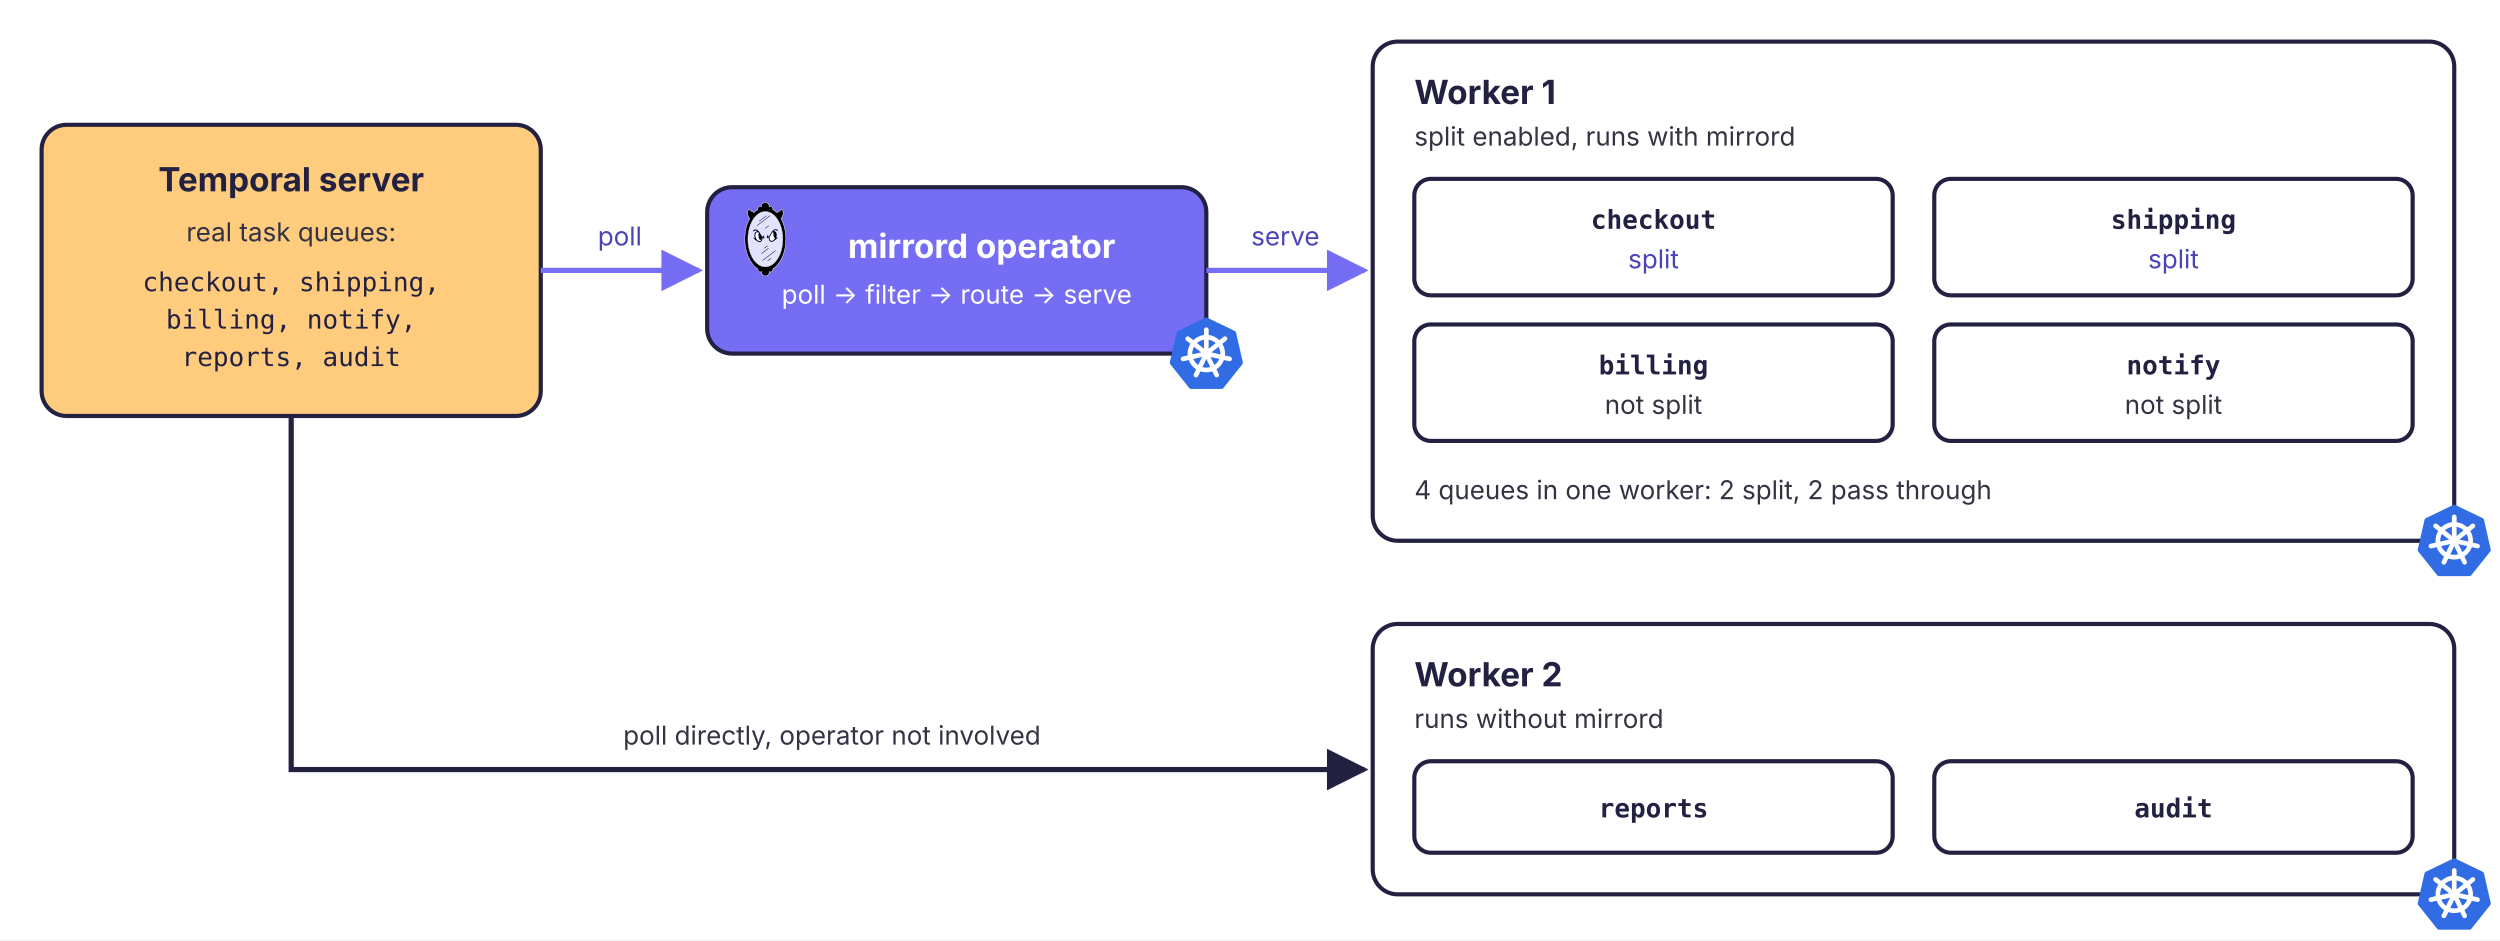
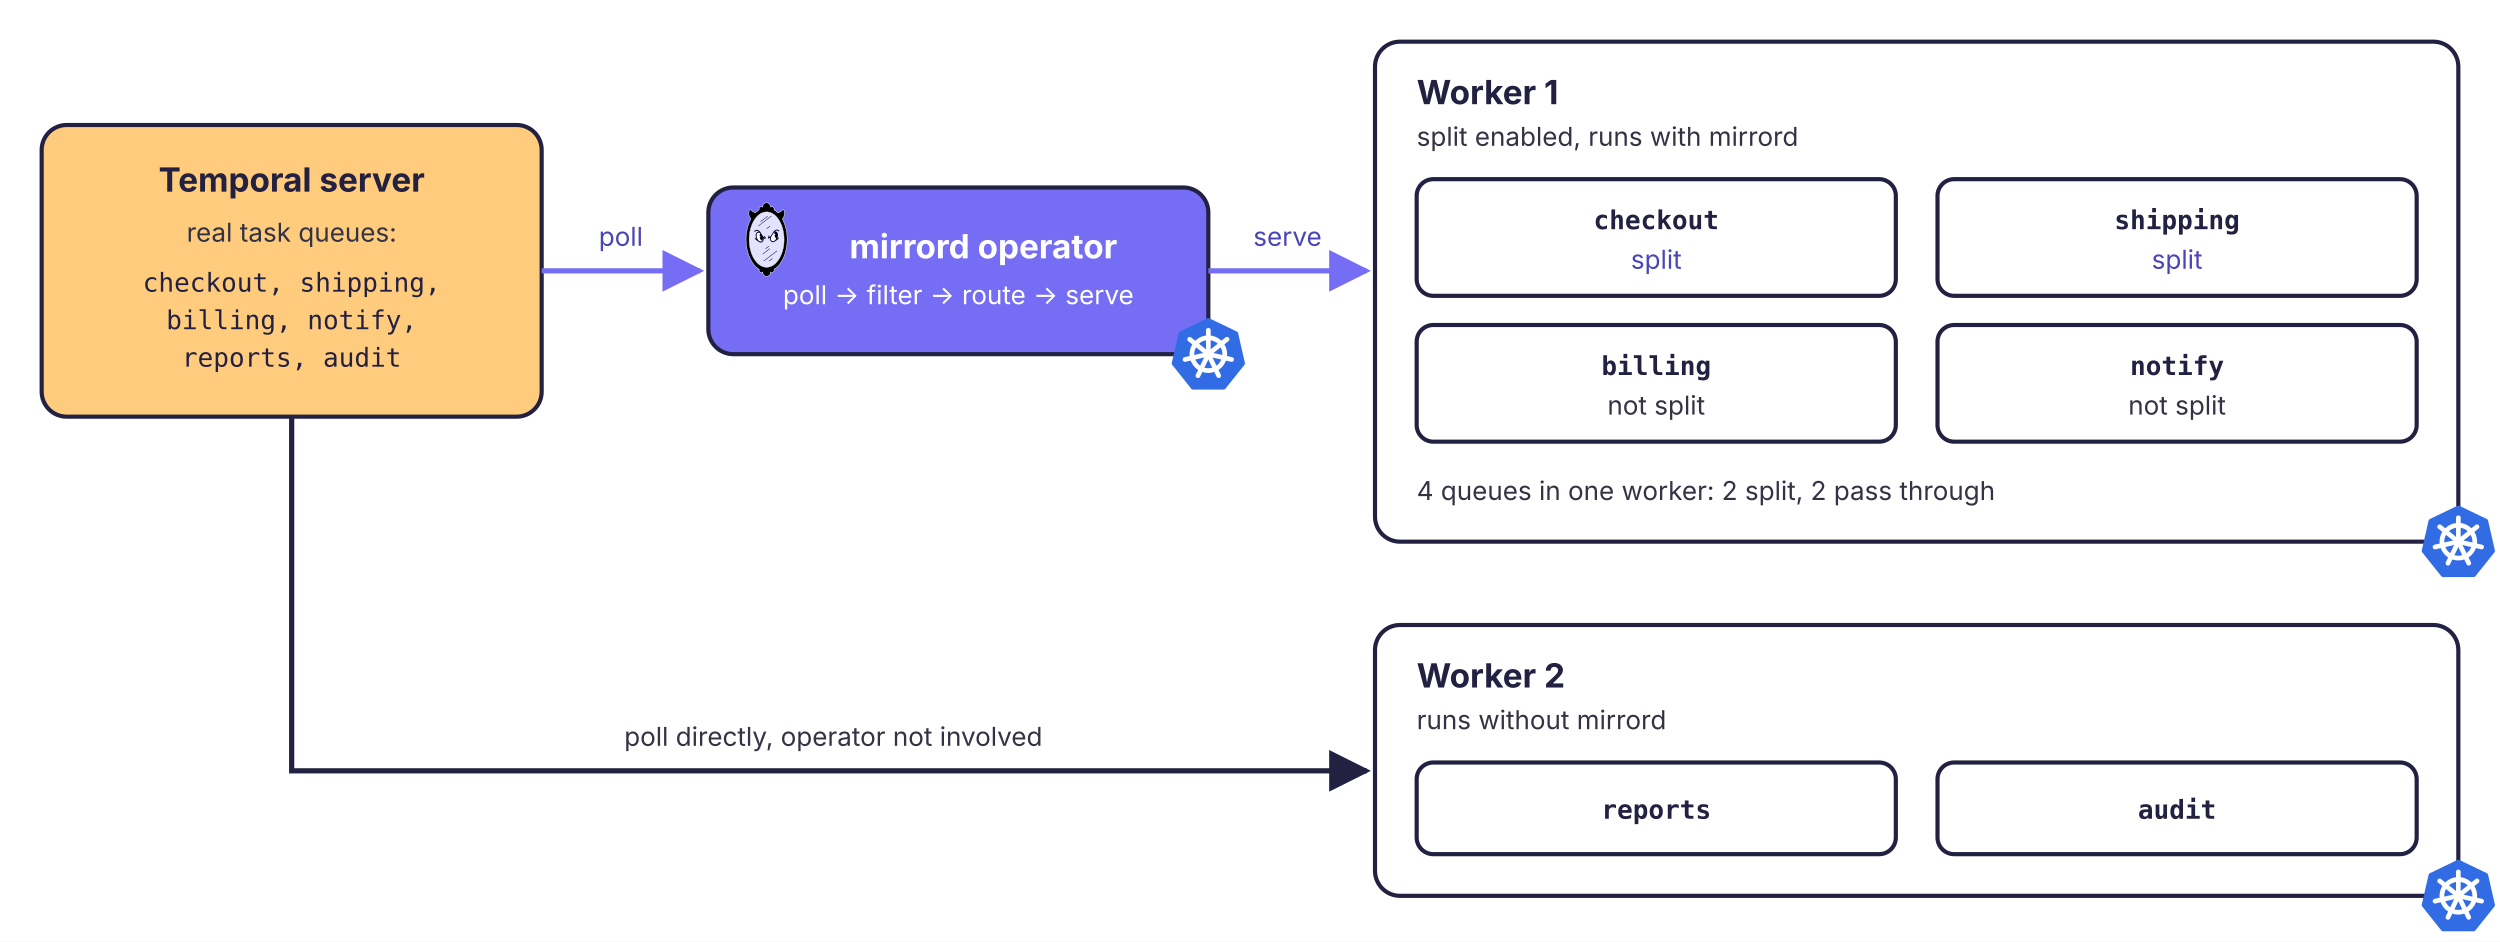
- <svg xmlns="http://www.w3.org/2000/svg" viewBox="0 0 1202 452" width="1202" height="452" font-family="Inter, Helvetica, Arial, sans-serif" role="img" aria-labelledby="t d">
+ <svg xmlns="http://www.w3.org/2000/svg" viewBox="0 0 1200 452" width="1200" height="452" font-family="Inter, Helvetica, Arial, sans-serif" role="img" aria-labelledby="t d">
  <defs>
    <marker id="arrow" viewBox="0 0 10 10" refX="9" refY="5" markerWidth="8" markerHeight="8" orient="auto-start-reverse">
      <path d="M0 0 L10 5 L0 10 z" fill="#232141" />
    </marker>
    <marker id="arrow-purple" viewBox="0 0 10 10" refX="9" refY="5" markerWidth="8" markerHeight="8" orient="auto-start-reverse">
      <path d="M0 0 L10 5 L0 10 z" fill="#756DF3" />
    </marker>
    <symbol id="k8s" viewBox="0 0 32 32">
      <polygon points="16.00,1.60 27.73,7.25 30.62,19.94 22.51,30.11 9.49,30.11 1.38,19.94 4.27,7.25" fill="#326CE5" stroke="#326CE5" stroke-width="2" stroke-linejoin="round" />
      <g fill="none" stroke="#ffffff" stroke-width="2" stroke-linecap="round">
        <circle cx="16" cy="16" r="7" />
        <line x1="16.00" y1="13.40" x2="16.00" y2="5.80" />
        <line x1="18.03" y1="14.38" x2="23.97" y2="9.64" />
        <line x1="18.53" y1="16.58" x2="25.94" y2="18.27" />
        <line x1="17.13" y1="18.34" x2="20.43" y2="25.19" />
        <line x1="14.87" y1="18.34" x2="11.57" y2="25.19" />
        <line x1="13.47" y1="16.58" x2="6.06" y2="18.27" />
        <line x1="13.97" y1="14.38" x2="8.03" y2="9.64" />
      </g>
      <circle cx="16" cy="16" r="2.4" fill="#ffffff" />
    </symbol>
    <symbol id="mirrord" viewBox="97 61 391 696">
      <path fill="#ffffff" d="M255.6,387c4.1,19.1-0.9,36.1-12,40.5c-8.2,3.2-17.8,0-26.5-8.2c-0.3-0.6-0.9-0.9-1.5-1.2c0,0,0,0-0.3-0.3 c-5.5-5.6-10.5-13.2-14-22c-4.7-11.5-6.1-23.2-4.4-33.5c1.8-9.4,6.1-16.1,12.8-18.8c5.5-2.3,12.5-1.5,19.3,2.6 c1.5,2.3,2.6,4.4,3.8,6.2c-4.1,2.6-6.4,10.3-6.4,20.3l3.2,1.8l11.1,6.5l-12.5,1.5h-0.9c0.3,1.2,0.3,2.3,0.6,3.5 c3.2,17.9,12,31.1,19,29.7c6.4-1.2,9.6-14.4,7.6-30.2C255.3,386.4,255.6,386.7,255.6,387z" />
      <path fill="#ffffff" d="M384,398.4c-3.2,6.8-7.3,12.3-12,17c0,0,0,0-0.3,0c-0.6,0.3-0.9,0.9-1.2,1.2c-8.7,7.9-18.4,11.5-26.5,8.2 c-11.1-4.7-16-21.4-12-40.5c1.5-1.8,3.2-3.8,4.7-5.6c5-6.5,9-13.2,12.8-20l1.2-2.1c1.2-1.8,2-3.8,3.2-5.6c1.2-2.1,2.6-4.4,4.4-7 c3.5-2.1,6.7-3.2,9.9-3.8c-2,4.7-2.3,10.3-2.3,15.3l3.2,1.8l11.1,6.5l-12.5,1.5h-0.9c0.3,1.2,0.3,2.3,0.6,3.8 C370.5,384.6,377.5,397,384,398.4z" />
      <path fill="#E4E3FD" d="M405,391.7c-1.5-1.2-3.8-0.9-5,0.6c-3.2,4.1-7,7.9-11.1,11.5c1.2-2.3,2.6-5,3.5-7.6 c5.3-12.6,6.7-25.8,4.7-37.3c-2.3-12-8.2-20.6-16.9-24.1c-4.1-1.8-8.8-2.1-13.7-1.2c4.4-4.4,10.2-8.5,17.5-10 c8.2-1.5,16.6,1.5,20.4,7.3c1.2,1.5,3.2,2.1,5,0.9c1.5-1.2,2-3.2,0.9-4.7c-5.5-8.2-16.6-12.3-27.4-10c-11.1,2.1-19.3,9.7-24.2,15.6 c-2,2.3-3.8,5-5.5,7.3c-2,2.9-3.5,5.6-5,8.2c-1.2,2.1-2.3,3.8-3.2,5.6l-1.2,2.1c-3.8,6.5-7.6,13.2-12.3,19.1 c-5.8,7.6-11.7,12.9-18.4,16.7c0.6-5,2-9.7,4.4-14.1c0.9-1.8,0.3-3.8-1.5-4.7c-1.7-0.9-3.8-0.3-4.7,1.5c-2.9,5.6-4.7,11.5-5.3,17.6 c0,0.9-0.3,3.5,1.5,5.6c1.2,1.2,2.3,1.8,4.1,1.8c1.5,0,2.9-0.3,4.4-1.5c2.6-1.5,5.3-3.2,7.9-5.3c-1.7,18.5,5,34.1,17.5,39.3 c2.9,1.2,5.8,1.8,8.8,1.8c8.5,0,17.5-4.4,25.4-12c11.4-6.2,21.6-14.4,29.5-24.7C406.7,395.2,406.4,392.8,405,391.7z M292.1,149.1 c90.1,0,163.6,116.6,163.6,259.6s-73.5,259.6-163.6,259.6c-90.4,0-163.6-116.6-163.6-259.6S201.9,149.1,292.1,149.1z M389.5,517.3 c0.9-0.6,0.9-1.8,0.3-2.3c-0.6-0.9-1.8-0.9-2.3-0.3l-122.5,93.7c-0.9,0.6-0.9,1.8-0.3,2.3c0.3,0.3,0.9,0.6,1.5,0.6 c0.3,0,0.9,0,1.2-0.3L389.5,517.3z M346.9,589c0.9-0.6,0.9-1.8,0.3-2.3c-0.6-0.9-1.8-0.9-2.3-0.3l-31.2,23.2 c-0.9,0.6-0.9,1.8-0.3,2.3c0.3,0.6,0.9,0.9,1.5,0.9c0.3,0,0.6-0.3,0.9-0.3L346.9,589z M338.2,189.1c0.9-0.6,0.9-1.8,0.3-2.3 c-0.6-0.9-1.8-0.9-2.3-0.3l-122.5,93.4c-0.9,0.6-0.9,1.8-0.3,2.3c0.3,0.3,0.9,0.6,1.5,0.6c0.3,0,0.9,0,0.9-0.3L338.2,189.1z M324.4,284.5c0.9-0.6,0.9-1.8,0.3-2.3c-0.6-0.9-1.7-0.9-2.3-0.3l-31.2,22.9c-0.9,0.6-0.9,1.8-0.3,2.3c0.3,0.6,0.9,0.6,1.5,0.6 c0.3,0,0.6,0,0.9-0.3L324.4,284.5z M322.7,495.9c0.9-0.6,0.9-1.8,0.3-2.3c-0.6-0.9-1.8-0.9-2.3-0.3l-66.2,50.8 c-0.9,0.6-0.9,1.8-0.3,2.3c0.3,0.3,0.9,0.6,1.5,0.6c0.3,0,0.6,0,0.9-0.3L322.7,495.9z M314.8,472.4c0.9-0.6,0.9-1.8,0.3-2.3 c-0.6-0.9-1.8-0.9-2.3-0.3L281.6,493c-0.9,0.6-0.9,1.8-0.3,2.3c0.3,0.6,0.9,0.9,1.5,0.9c0.3,0,0.9-0.3,0.9-0.3L314.8,472.4z M302.3,190.5c0.9-0.6,0.9-1.8,0.3-2.3c-0.6-0.9-1.7-0.9-2.3-0.3L234,239c-0.9,0.6-0.9,1.8-0.3,2.3c0.3,0.3,0.9,0.6,1.5,0.6 c0.3,0,0.9,0,1.2-0.3L302.3,190.5z M280.1,399.6c1.8-2.1,1.5-4.7,1.5-5.6c-0.6-6.2-2.3-12.3-5-17.9c-0.9-1.8-2.9-2.3-4.7-1.5 c-1.8,0.9-2.3,2.9-1.5,4.7c2.3,4.4,3.8,9.4,4.4,14.1c-6.4-3.8-12.5-9.4-18.4-16.7c-4.7-6.2-8.8-12.9-12.3-19.1l-1.5-2.3 c-1.2-1.8-2-3.8-3.2-5.6c-1.5-2.3-2.9-5.3-5-8.2c0,0,0,0,0-0.3c-1.5-2.3-3.5-5-5.5-7.3c-5-5.9-13.1-13.2-24.2-15.6 c-10.8-2.1-21.9,2.1-27.4,10c-1.2,1.5-0.6,3.8,0.9,4.7c1.5,1.2,3.8,0.6,4.7-0.9c4.1-5.9,12.5-8.8,20.4-7.3 c7.3,1.5,13.1,5.9,17.5,10c-4.7-0.9-9.3-0.3-13.7,1.2c-8.8,3.5-14.6,12-16.9,24.1c-2,11.5-0.3,24.7,4.7,37.3 c1.2,2.6,2.3,5.3,3.5,7.6c-4.1-3.5-7.9-7.3-11.1-11.5c-1.2-1.5-3.5-1.8-5-0.6c-1.5,1.2-1.8,3.5-0.6,5c8.2,10,18.4,18.5,29.5,24.7 c7.9,7.6,16.9,11.7,25.7,11.7c2.9,0,6.1-0.6,8.8-1.8c12.5-5.3,19-20.6,17.5-39.3c2.6,2.1,5,3.8,7.9,5.3c1.5,0.9,2.9,1.2,4.4,1.2 C277.8,401.4,279.2,400.8,280.1,399.6z" />
      <path d="M439.4,215.2c29.5,54,45.5,122.4,45.5,193.8c0,123.6-49,234.9-122.8,279.2c0.6,2.1,1.2,4.4,1.2,6.8 c0,12.3-10.2,22.6-22.5,22.6c-4.4,0-8.8-1.2-12.3-3.5c0.3,1.2,0.3,2.6,0.3,3.8c0,20.3-16.3,36.7-36.5,36.7s-36.5-16.4-36.5-36.7 c0-1.2,0-2.6,0.3-3.8c-3.5,2.3-7.9,3.5-12.3,3.5c-12.3,0-22.5-10-22.5-22.6c0-2.3,0.3-4.7,1.2-6.8C148.6,643.6,99.3,532.3,99.3,409 c0-71.9,16.3-140.9,46.4-195.3c-1.5-0.9-2.3-2.1-3.5-3.2c-9.9-11.2-15.5-26.4-16.9-42.6c-0.6-11.5,0.9-23.2,5-33.8 c0.6-1.8,2.6-6.8,7.6-7.3c5.3-0.6,8.5,3.8,11.4,7.9c1.2,1.5,2.3,2.9,2.9,3.8c5.5,5.3,12.5,9.7,21.6,13.8c4.4,2.1,9,3.8,13.4,5.3 c11.1-11.2,22.8-20.6,35-27.9c-0.6-2.3-1.2-4.4-1.2-6.8c0-12.3,10.2-22.6,22.5-22.6c4.4,0,8.8,1.2,12.3,3.5c0-1.2-0.3-2.6-0.3-3.8 c0-20.3,16.3-36.7,36.5-36.7c20.1,0,36.5,16.4,36.5,36.7c0,1.2,0,2.6-0.3,3.8c3.5-2.3,7.9-3.5,12.3-3.5c12.5,0,22.5,10.3,22.5,22.6 c0,2.3-0.3,4.7-1.2,6.8c12.5,7.6,24.8,17.3,36.2,29.1c4.7-1.5,9-3.2,13.7-5.3c9-4.1,16-8.5,21.6-13.8c0.9-0.9,2-2.3,2.9-3.8 c2.9-4.1,6.1-8.5,11.4-7.9c5,0.6,7,5.6,7.6,7.3c4.1,10.6,5.5,22.3,4.7,33.8c-1.2,15.9-7,31.4-16.9,42.6 C442.3,212.6,441.1,214,439.4,215.2z M455.7,409c0-143.3-73.5-259.6-163.6-259.6c-90.4,0-163.6,116.6-163.6,259.6 c0,143,73.5,259.6,163.6,259.6C382.5,668.6,455.7,552,455.7,409z" />
      <path fill="#ffffff" d="M292.4,756.6c-21.2,0-38.5-17.4-38.5-38.7c0-0.1,0-0.2,0-0.3c-3,1.3-6.5,2-10,2c-13.5,0-24.5-11-24.5-24.6 c0-2.2,0.2-4.2,0.7-5.9c-36.1-22.2-66.8-60.3-88.9-110.2C109,528.5,97.3,469.7,97.3,409c0-71.5,16.3-140.6,45.8-194.7 c-0.6-0.5-1.1-1-1.5-1.5c-0.3-0.3-0.5-0.6-0.8-0.8l-0.1-0.1c-9.7-10.9-15.9-26.4-17.4-43.7c-0.6-12.5,1.1-24.4,5.1-34.7 c0.8-2.3,3.2-7.9,9.2-8.6c6.5-0.7,10.4,4.7,13.2,8.7c1.1,1.4,2.2,2.8,2.9,3.7c5.3,5,11.9,9.2,20.9,13.3c3.5,1.7,7.6,3.3,12.1,4.8 c10.7-10.7,21.9-19.6,33.2-26.5c-0.5-1.9-0.9-3.7-0.9-5.8c0-13.3,11.2-24.6,24.5-24.6c3.5,0,6.9,0.7,10,2c0-0.1,0-0.2,0-0.3 c0-21.3,17.3-38.7,38.5-38.7c21.2,0,38.5,17.4,38.5,38.7c0,0.1,0,0.2,0,0.3c3-1.3,6.5-2,10-2c13.5,0,24.5,11,24.5,24.6 c0,2.2-0.2,4.2-0.7,5.9c12.2,7.6,23.8,16.9,34.3,27.6c3.7-1.2,7.6-2.7,12.3-4.8c9-4.1,15.7-8.4,21-13.4c0.7-0.7,1.8-2,2.6-3.4 l0.1-0.1c2.8-4,6.7-9.5,13.2-8.8c6,0.7,8.5,6.3,9.3,8.7c4,10.4,5.7,22.4,4.8,34.5c-1.2,16.6-7.5,32.4-17.2,43.5c-0.4,1-1.3,2-2.4,3 c29,53.9,44.9,122.4,44.9,193.3c0,60.9-11.7,119.7-33.9,170.2c-22,49.9-52.6,87.9-88.6,110c0.5,1.9,0.8,3.8,0.8,5.8 c0,13.3-11.2,24.6-24.5,24.6c-3.5,0-6.9-0.7-10-2c0,0.1,0,0.2,0,0.3C330.8,739.2,313.6,756.6,292.4,756.6z M259.4,709.5l-1.2,5 c-0.2,0.9-0.2,2.3-0.2,3.3c0,19.1,15.5,34.7,34.5,34.7s34.5-15.6,34.5-34.7c0-1.1,0-2.4-0.2-3.3l-1.2-5l4.3,2.9 c3.1,2.1,7,3.2,11.1,3.2c11.1,0,20.5-9.4,20.5-20.6c0-2.1-0.5-4.2-1.1-6.2l-0.4-1.5l1.3-0.8c72.9-43.8,121.8-155.3,121.8-277.5 c0-70.8-16.1-139.3-45.3-192.8l-0.9-1.6l1.5-1c1.6-1.1,2.3-2.2,2.4-2.5l0.1-0.4l0.3-0.3c9.3-10.4,15.2-25.5,16.4-41.4 c0.9-11.6-0.7-22.9-4.5-32.9c-0.6-1.7-2.3-5.6-6-6.1c-3.8-0.4-6.3,2.6-9.5,7c-0.9,1.5-2.1,3-3.2,4.1c-5.7,5.4-12.7,9.9-22.2,14.2 c-5.4,2.4-9.7,4-13.9,5.4l-1.2,0.4l-0.9-0.9c-10.9-11.3-23-21-35.8-28.8l-1.5-0.9l0.7-1.6c0.7-1.6,1-3.5,1-6 c0-11.4-9.2-20.6-20.5-20.6c-4.1,0-8.1,1.1-11.1,3.2l-4.3,2.9l1.2-5c0.2-0.9,0.2-2.3,0.2-3.3c0-19.1-15.5-34.7-34.5-34.7 c-19,0-34.5,15.6-34.5,34.7c0,0.5,0.1,1.1,0.1,1.7c0.1,0.7,0.2,1.4,0.2,2.1v3.8l-3.1-2.1c-3.1-2.1-7-3.2-11.1-3.2 c-11.1,0-20.5,9.4-20.5,20.6c0,1.9,0.4,3.6,0.9,5.6l0.5,2.1l-1.3,0.8c-11.8,7.1-23.5,16.4-34.6,27.6l-0.9,0.9l-1.2-0.4 c-5.1-1.7-9.7-3.5-13.6-5.4c-9.5-4.3-16.5-8.8-22.1-14.2l-0.2-0.2l-0.1-0.2c-0.5-0.8-1.7-2.2-2.8-3.6l-0.1-0.1 c-3.1-4.4-5.7-7.5-9.5-7.1c-3.7,0.4-5.4,4.3-5.9,6c-3.8,9.8-5.5,21.2-4.9,33c1.5,16.4,7.3,31.1,16.4,41.3c0.3,0.3,0.6,0.6,0.9,0.9 c0.7,0.8,1.4,1.5,2.2,2l1.6,1l-0.9,1.7c-29.7,53.8-46.1,122.8-46.1,194.3c0,121.9,49.2,233.4,122.4,277.5l1.5,0.9l-0.7,1.6 c-0.7,1.6-1,3.5-1,6c0,11.4,9.2,20.6,20.5,20.6c4.1,0,8.1-1.1,11.1-3.2L259.4,709.5z M292.1,670.6c-91.3,0-165.6-117.3-165.6-261.6 s74.3-261.6,165.6-261.6c91.3,0,165.6,117.3,165.6,261.6S383.4,670.6,292.1,670.6z M292.1,151.4c-89.1,0-161.6,115.5-161.6,257.6 c0,68.8,16.9,133.5,47.7,182.3c30.6,48.5,71,75.2,113.9,75.2c89.1,0,161.6-115.5,161.6-257.6C453.7,267,381.2,151.4,292.1,151.4z" />
      <path d="M344.9,586.3c0.9-0.6,1.7-0.3,2.3,0.3c0.6,0.9,0.3,1.8-0.3,2.3l-31.2,23.2c-0.3,0.3-0.6,0.3-0.9,0.3 c-0.6,0-1.2-0.3-1.5-0.9c-0.6-0.9-0.3-1.8,0.3-2.3L344.9,586.3z" />
      <path d="M372,415.5c4.4-4.4,8.5-10.3,12-17c-6.4-1.8-13.4-13.8-16.3-29.7c-0.3-1.2-0.6-2.3-0.6-3.8h0.9l12.5-1.5l-11.1-6.5 l-3.2-1.8c0-5,0.3-10.6,2.3-15.3c-3.2,0.6-6.7,1.8-9.9,3.8c-1.8,2.3-3.2,5-4.4,7c-1.2,2.1-2.3,3.8-3.2,5.6l-1.2,2.1 c-3.8,6.5-7.9,13.5-12.8,20c-1.5,2.1-3.2,3.8-4.7,5.6c-4.1,19.1,0.9,35.8,12,40.5c8.2,3.2,17.8-0.3,26.5-8.2 C370.8,416.3,371.4,415.8,372,415.5z M410.5,326.8c1.2,1.5,0.9,3.8-0.9,4.7c-1.5,1.2-3.8,0.9-5-0.9c-4.1-5.9-12.5-8.8-20.4-7.3 c-7.3,1.5-13.1,5.9-17.5,10c4.7-0.9,9.3-0.3,13.7,1.2c8.8,3.5,14.9,12,16.9,24.1c2,11.5,0.3,24.7-4.7,37.3 c-1.2,2.6-2.3,5.3-3.5,7.6c4.1-3.5,7.9-7.3,11.1-11.5c1.2-1.5,3.5-1.8,5-0.6c1.5,1.2,1.7,3.5,0.6,5c-8.2,10.3-18.4,18.5-29.5,24.7 c-7.9,7.6-16.9,12-25.4,12c-3.2,0-6.1-0.6-8.8-1.8c-12.5-5.3-19-20.6-17.5-39.3c-2.6,2.1-5.3,3.8-7.9,5.3c-1.5,0.9-3.2,1.5-4.4,1.5 c-1.5,0-2.9-0.6-4.1-1.8c-1.7-2.1-1.5-4.7-1.5-5.6c0.6-6.2,2.3-12,5.3-17.6c0.9-1.8,2.9-2.3,4.7-1.5c1.8,0.9,2.3,2.9,1.5,4.7 c-2.3,4.4-3.8,9.4-4.4,14.1c6.4-3.8,12.5-9.4,18.4-16.7c4.7-6.2,8.8-12.6,12.3-19.1l1.2-2.1c1.2-2.1,2.3-3.8,3.2-5.6 c1.5-2.3,2.9-5.3,5-8.2c1.8-2.3,3.5-5,5.5-7.3c5-5.9,13.4-13.2,24.2-15.6C393.9,314.5,405,318.6,410.5,326.8z" />
      <path d="M324.4,284.5l-31.5,23.2c-0.3,0.3-0.6,0.3-0.9,0.3c-0.6,0-1.2-0.3-1.5-0.6c-0.6-0.9-0.3-1.8,0.3-2.3l31.2-23.2 c0.9-0.6,1.7-0.3,2.3,0.3C325.6,282.7,325.3,283.9,324.4,284.5z" />
      <path d="M312.8,469.5c0.9-0.6,1.8-0.3,2.3,0.3c0.6,0.9,0.3,1.8-0.3,2.3l-31.2,23.2c-0.3,0.3-0.6,0.3-0.9,0.3 c-0.6,0-1.2-0.3-1.5-0.9c-0.6-0.9-0.3-1.8,0.3-2.3L312.8,469.5z" />
      <path d="M387.5,514.7c0.9-0.6,1.8-0.3,2.3,0.3c0.6,0.9,0.3,1.8-0.3,2.3L267,611c-0.3,0.3-0.6,0.3-1.2,0.3c-0.6,0-1.2-0.3-1.5-0.6 c-0.6-0.9-0.6-1.8,0.3-2.3L387.5,514.7z" />
      <path d="M320.7,493c0.9-0.6,1.8-0.3,2.3,0.3c0.6,0.9,0.6,1.8-0.3,2.3l-66.2,51.1c-0.3,0.3-0.6,0.3-0.9,0.3c-0.6,0-1.2-0.3-1.5-0.6 c-0.6-0.9-0.6-1.8,0.3-2.3L320.7,493z" />
      <path d="M300.2,187.9c0.9-0.6,1.7-0.3,2.3,0.3c0.6,0.9,0.6,1.8-0.3,2.3l-65.9,51.1c-0.3,0.3-0.6,0.3-1.2,0.3 c-0.6,0-0.9-0.3-1.5-0.6c-0.6-0.9-0.3-1.8,0.3-2.3L300.2,187.9z" />
      <path d="M213.6,279.8l122.5-93.7c0.6-0.6,1.8-0.3,2.3,0.3c0.6,0.9,0.3,1.8-0.3,2.3l-122.5,93.7c-0.3,0.3-0.6,0.3-0.9,0.3 c-0.6,0-1.2-0.3-1.5-0.6C212.7,281.6,212.7,280.4,213.6,279.8z" />
      <path d="M243.9,427.5c11.1-4.4,16-21.4,12-40.5c-0.3-0.3-0.6-0.6-0.9-0.9c2,15.9-1.2,29.1-7.6,30.2c-7.3,1.5-15.8-12-19-29.7 c-0.3-1.2-0.3-2.3-0.6-3.5h0.9l12.5-1.5l-11.1-6.5l-3.2-1.8c0-10,2.3-17.6,6.4-20.3c-1.2-2.1-2.3-4.1-3.8-6.2 c-7-4.1-13.7-5-19.3-2.6c-6.4,2.6-11.1,9.4-12.8,18.8c-1.8,10-0.3,22,4.4,33.5c3.5,8.8,8.5,16.4,14,22c0,0,0.3,0,0.3,0.3 c0.6,0.3,1.2,0.9,1.5,1.2C225.9,427.2,235.8,430.7,243.9,427.5z M204.9,319.1c11.1,2.1,19.3,9.7,24.2,15.6c2,2.3,3.8,5,5.5,7.3 c0,0,0,0,0,0.3c2,2.9,3.5,5.6,5,8.2c1.2,1.8,2,3.5,3.2,5.6l1.5,2.3c3.8,6.5,7.6,12.9,12.3,19.1c5.8,7.3,11.7,12.9,18.4,16.7 c-0.6-5-2-9.7-4.4-14.1c-0.9-1.8-0.3-3.8,1.5-4.7c1.8-0.9,3.8-0.3,4.7,1.5c2.9,5.6,4.7,11.5,5,17.9c0,0.9,0.3,3.5-1.5,5.6 c-1.2,1.2-2.6,1.8-4.1,1.8c-1.5,0-2.9-0.6-4.4-1.2c-2.6-1.5-5.3-3.2-7.9-5.3c1.7,18.5-5,34.1-17.5,39.3c-2.9,1.2-5.8,1.8-8.8,1.8 c-8.5,0-17.5-4.4-25.7-11.7c-11.4-6.2-21.6-14.7-29.5-24.7c-1.2-1.5-0.9-3.8,0.6-5c1.5-1.2,3.8-0.9,5,0.6c3.2,4.1,7,7.9,11.1,11.5 c-1.2-2.3-2.6-5-3.5-7.6c-5-12.6-6.7-25.8-4.7-37.3c2-12,8.2-20.6,16.9-24.1c4.1-1.8,8.8-2.1,13.7-1.2c-4.4-4.4-10.2-8.8-17.5-10 c-8.2-1.5-16.6,1.5-20.4,7.3c-1.2,1.5-3.2,2.1-4.7,0.9c-1.5-1.2-2-3.2-0.9-4.7C183,320.9,194.1,317.1,204.9,319.1z" />
    </symbol>
  </defs>
-   <rect x="0" y="0" width="1202" height="452" fill="#ffffff" />
+   <rect x="0" y="0" width="1200" height="452" fill="#ffffff" />
  <rect x="20" y="60" width="240" height="140" rx="12" fill="#FFCB7D" stroke="#232141" stroke-width="2" />
  <text x="140" y="92" font-size="16" font-weight="700" fill="#232141" text-anchor="middle">Temporal server</text>
  <text x="140" y="116" font-size="12.5" fill="#333344" text-anchor="middle">real task queues:</text>
  <text x="140" y="140" font-size="12.5" font-family="Menlo, Consolas, monospace" fill="#232141" text-anchor="middle">checkout, shipping,</text>
  <text x="140" y="158" font-size="12.5" font-family="Menlo, Consolas, monospace" fill="#232141" text-anchor="middle">billing, notify,</text>
  <text x="140" y="176" font-size="12.5" font-family="Menlo, Consolas, monospace" fill="#232141" text-anchor="middle">reports, audit</text>
  <line x1="260" y1="130" x2="336" y2="130" stroke="#756DF3" stroke-width="2.5" marker-end="url(#arrow-purple)" />
  <text x="298" y="118" font-size="12.5" fill="#4a44b8" text-anchor="middle">poll</text>
  <rect x="340" y="90" width="240" height="80" rx="12" fill="#756DF3" stroke="#232141" stroke-width="2" />
  <use href="#mirrord" x="358" y="97" width="20" height="36" />
  <text x="472" y="124" font-size="16" font-weight="700" fill="#ffffff" text-anchor="middle">mirrord operator</text>
  <text x="460" y="146" font-size="12.5" fill="#ffffff" text-anchor="middle">poll → filter → route → serve</text>
  <line x1="580" y1="130" x2="656" y2="130" stroke="#756DF3" stroke-width="2.5" marker-end="url(#arrow-purple)" />
  <text x="618" y="118" font-size="12.5" fill="#4a44b8" text-anchor="middle">serve</text>
  <rect x="660" y="20" width="520" height="240" rx="12" fill="#ffffff" stroke="#232141" stroke-width="2" />
  <text x="680" y="50" font-size="16" font-weight="700" fill="#232141">Worker 1</text>
  <text x="680" y="70" font-size="12.5" fill="#333344">split enabled, runs with mirrord</text>
  <rect x="680" y="86" width="230" height="56" rx="8" fill="#ffffff" stroke="#232141" stroke-width="2" />
  <text x="795" y="110" font-size="12.5" font-weight="700" font-family="Menlo, Consolas, monospace" fill="#232141" text-anchor="middle">checkout</text>
  <text x="795" y="129" font-size="12.5" fill="#4a44b8" text-anchor="middle">split</text>
  <rect x="930" y="86" width="230" height="56" rx="8" fill="#ffffff" stroke="#232141" stroke-width="2" />
  <text x="1045" y="110" font-size="12.5" font-weight="700" font-family="Menlo, Consolas, monospace" fill="#232141" text-anchor="middle">shipping</text>
  <text x="1045" y="129" font-size="12.5" fill="#4a44b8" text-anchor="middle">split</text>
  <rect x="680" y="156" width="230" height="56" rx="8" fill="#ffffff" stroke="#232141" stroke-width="2" />
  <text x="795" y="180" font-size="12.5" font-weight="700" font-family="Menlo, Consolas, monospace" fill="#232141" text-anchor="middle">billing</text>
  <text x="795" y="199" font-size="12.5" fill="#333344" text-anchor="middle">not split</text>
  <rect x="930" y="156" width="230" height="56" rx="8" fill="#ffffff" stroke="#232141" stroke-width="2" />
  <text x="1045" y="180" font-size="12.5" font-weight="700" font-family="Menlo, Consolas, monospace" fill="#232141" text-anchor="middle">notify</text>
  <text x="1045" y="199" font-size="12.5" fill="#333344" text-anchor="middle">not split</text>
  <text x="680" y="240" font-size="12.5" fill="#333344">4 queues in one worker: 2 split, 2 pass through</text>
  <polyline points="140,200 140,370 656,370" fill="none" stroke="#232141" stroke-width="2.5" marker-end="url(#arrow)" />
  <text x="400" y="358" font-size="12.5" fill="#333344" text-anchor="middle">poll directly, operator not involved</text>
  <rect x="660" y="300" width="520" height="130" rx="12" fill="#ffffff" stroke="#232141" stroke-width="2" />
  <text x="680" y="330" font-size="16" font-weight="700" fill="#232141">Worker 2</text>
  <text x="680" y="350" font-size="12.5" fill="#333344">runs without mirrord</text>
  <rect x="680" y="366" width="230" height="44" rx="8" fill="#ffffff" stroke="#232141" stroke-width="2" />
  <text x="795" y="393" font-size="12.5" font-weight="700" font-family="Menlo, Consolas, monospace" fill="#232141" text-anchor="middle">reports</text>
  <rect x="930" y="366" width="230" height="44" rx="8" fill="#ffffff" stroke="#232141" stroke-width="2" />
  <text x="1045" y="393" font-size="12.5" font-weight="700" font-family="Menlo, Consolas, monospace" fill="#232141" text-anchor="middle">audit</text>
  <use href="#k8s" x="562" y="152" width="36" height="36" />
  <use href="#k8s" x="1162" y="242" width="36" height="36" />
  <use href="#k8s" x="1162" y="412" width="36" height="36" />
</svg>
